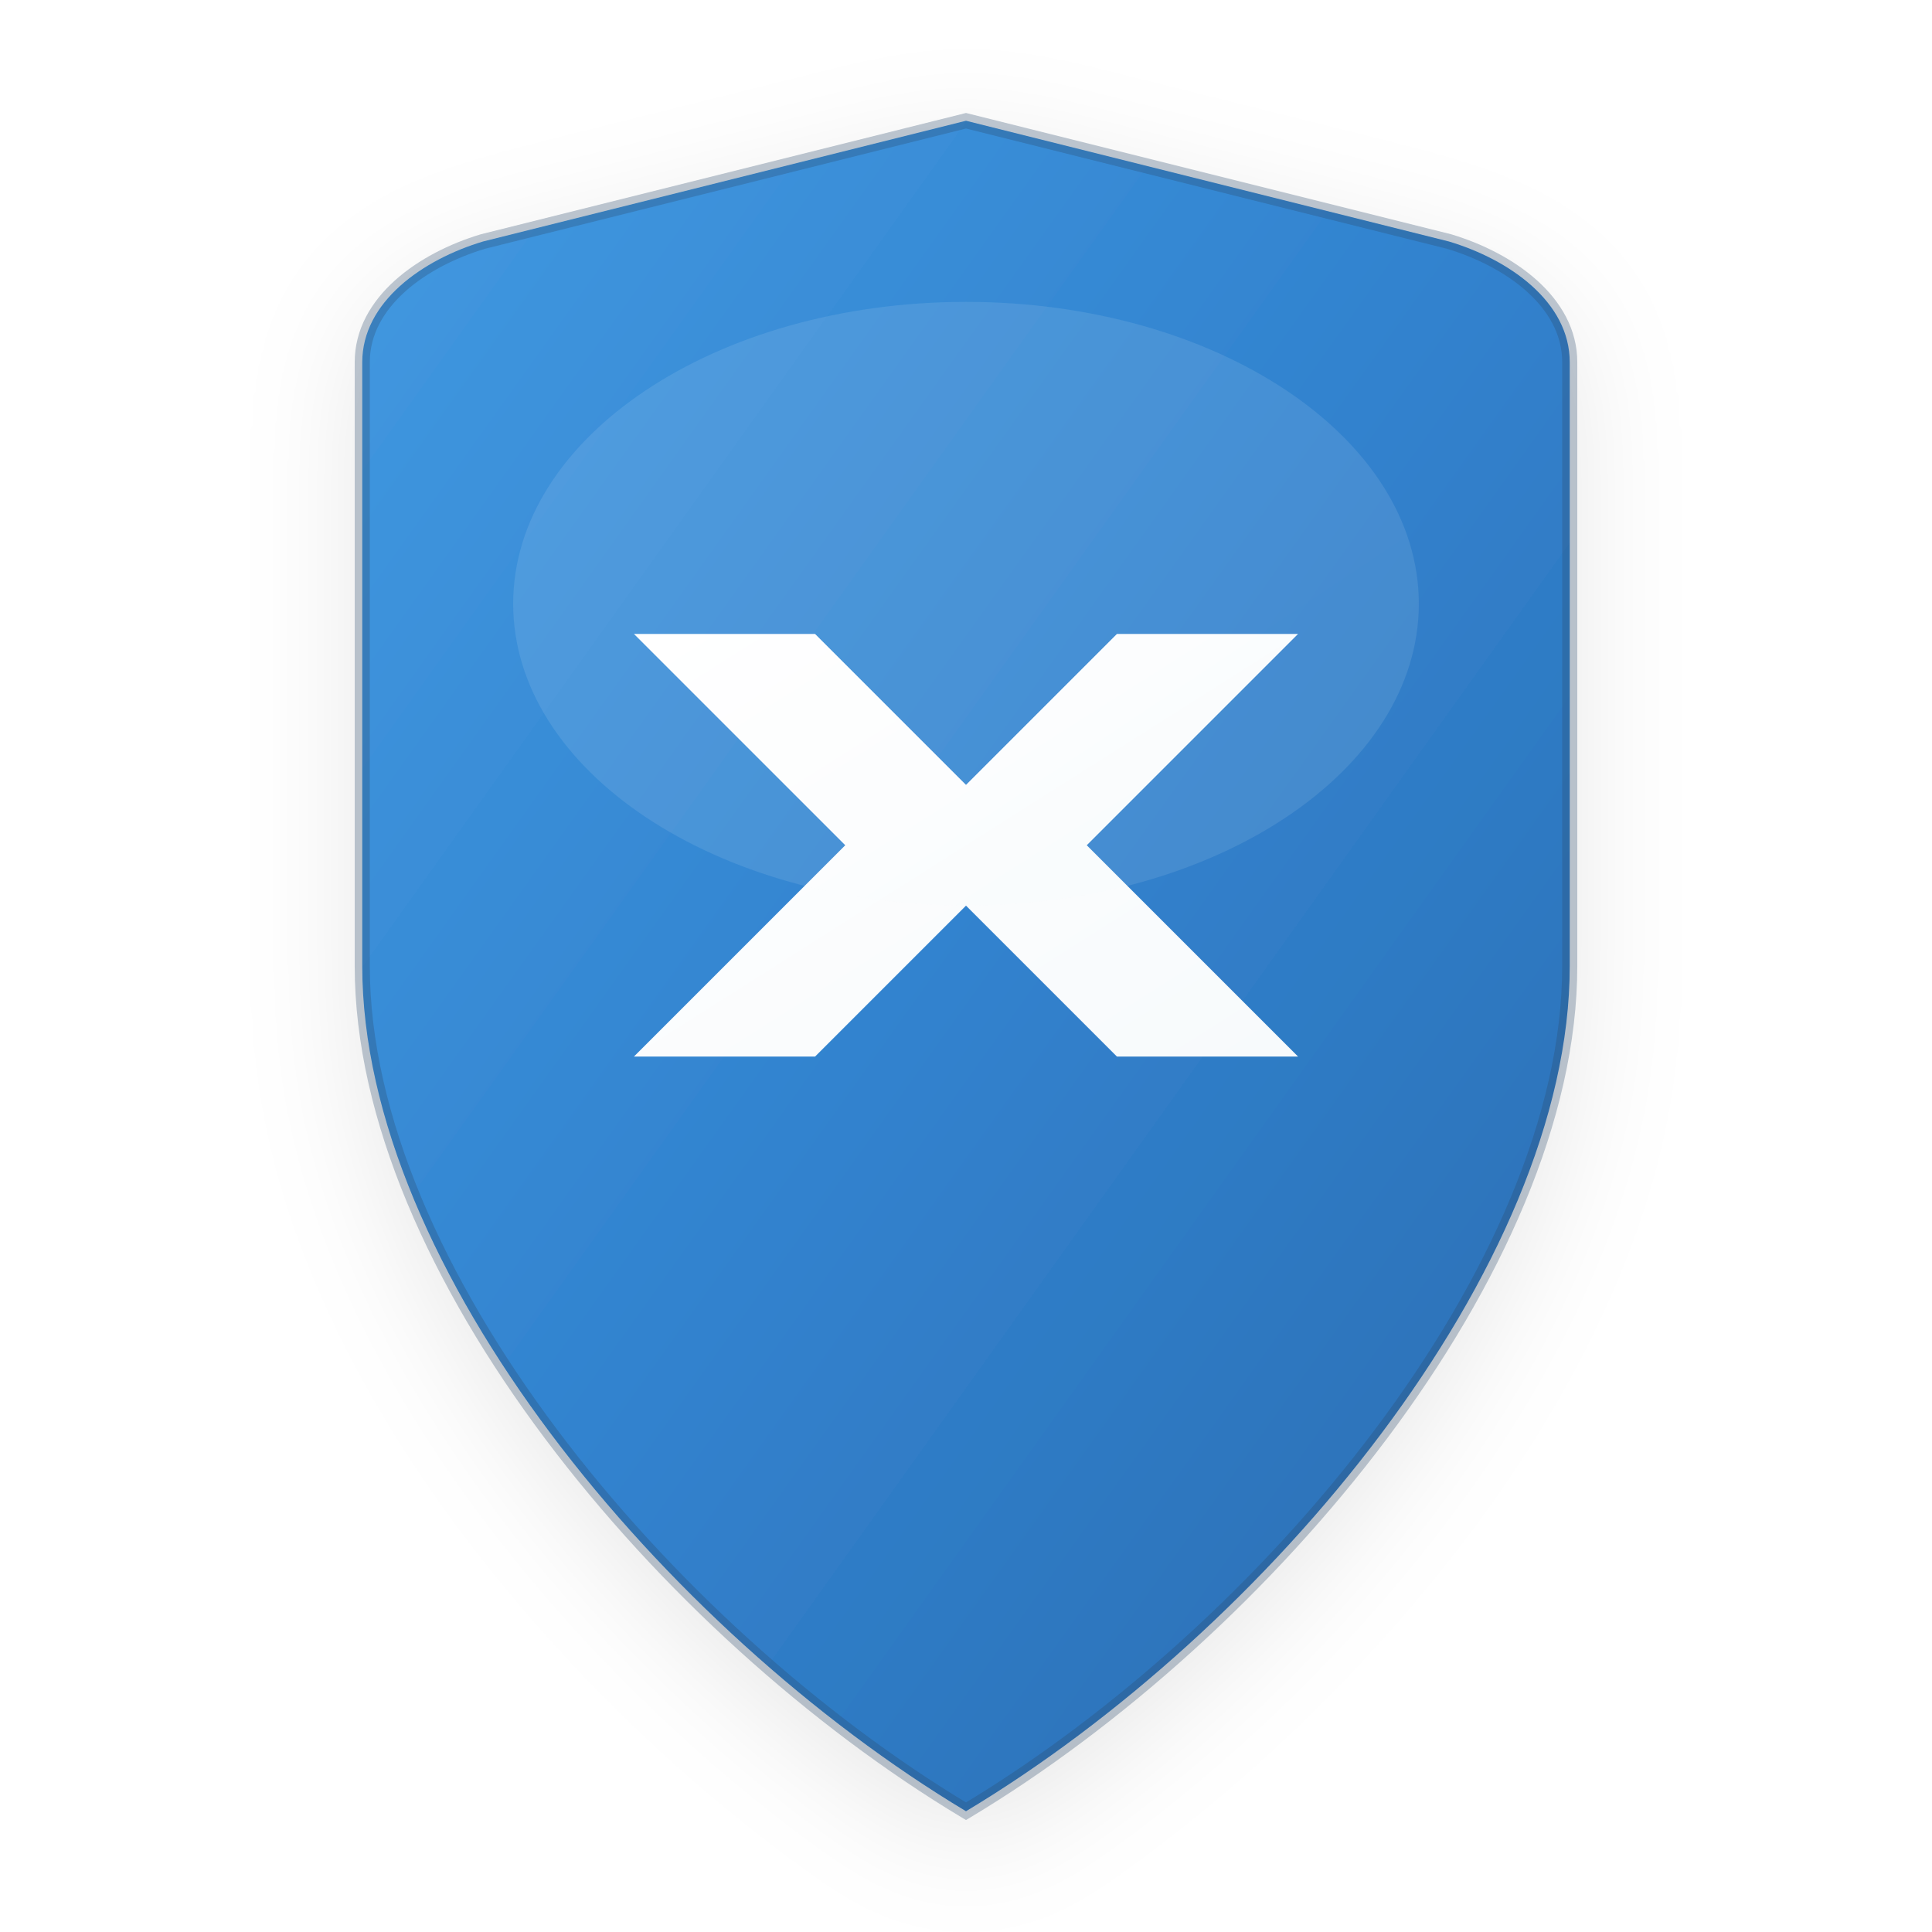
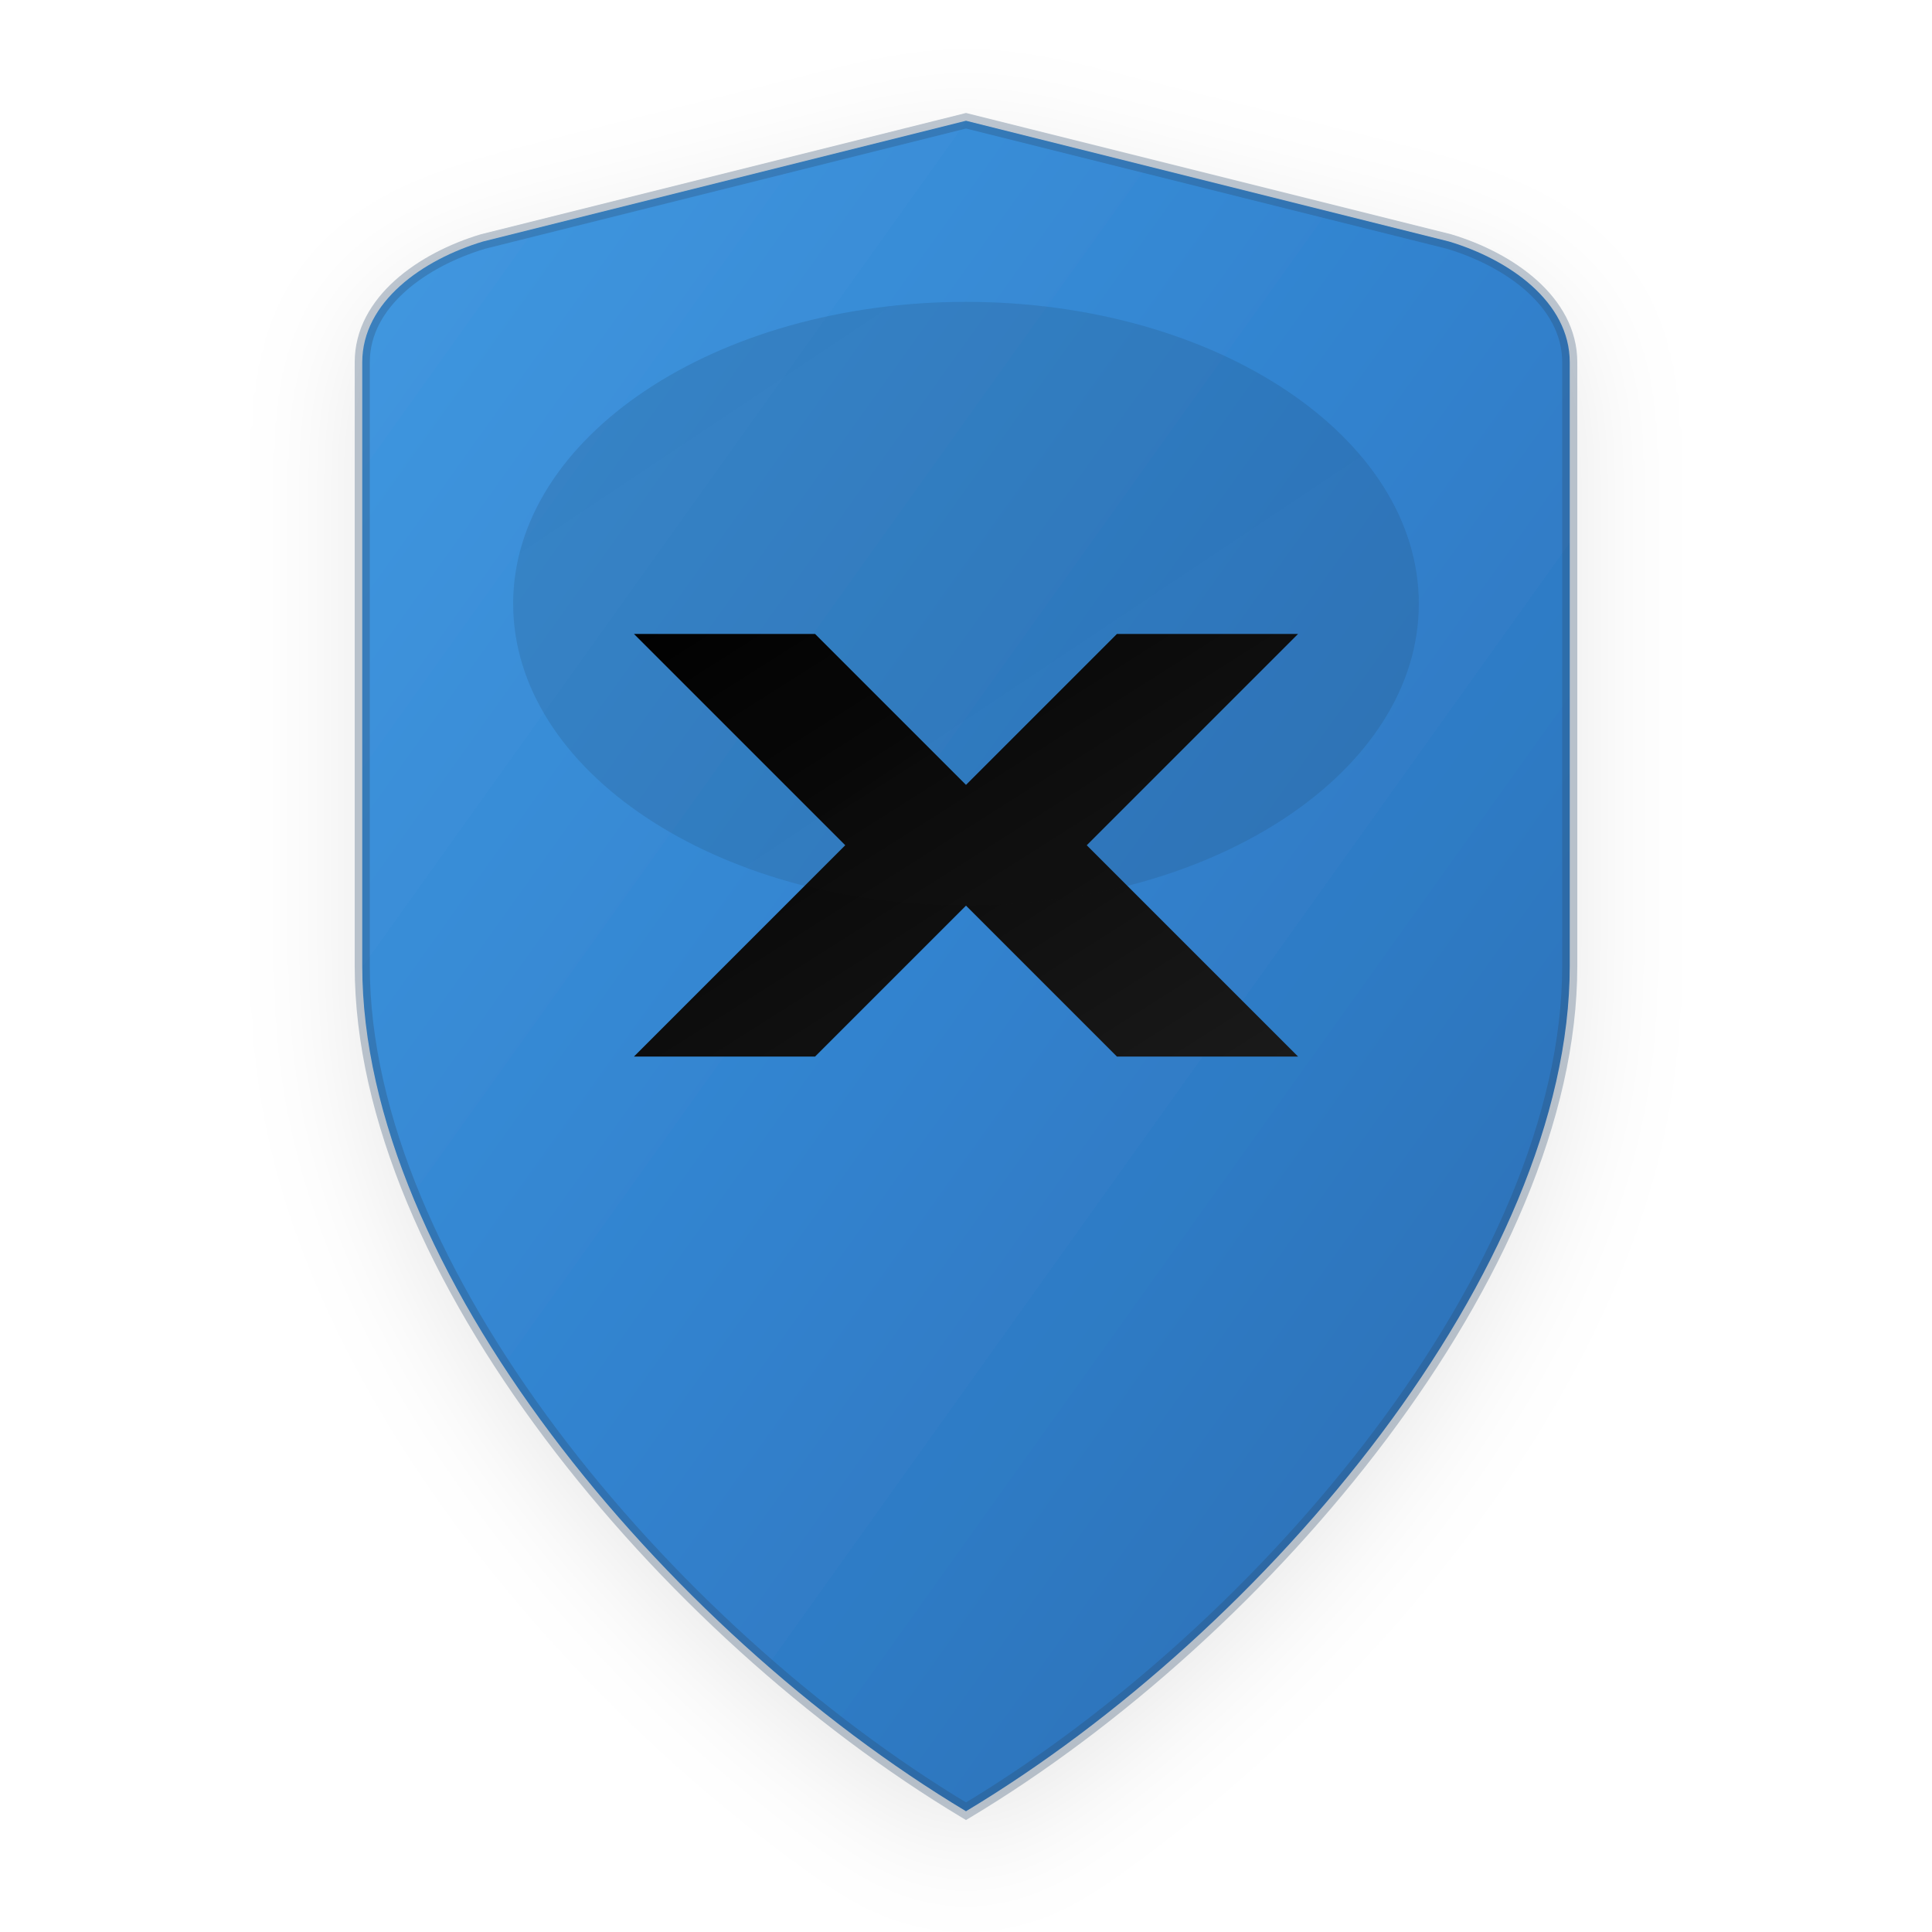
<svg xmlns="http://www.w3.org/2000/svg" width="128" height="128" viewBox="0 0 128 128">
  <defs>
    <linearGradient id="shieldGradient" x1="0%" y1="0%" x2="100%" y2="100%">
      <stop offset="0%" style="stop-color:#4299E1;stop-opacity:1" />
      <stop offset="50%" style="stop-color:#3182CE;stop-opacity:1" />
      <stop offset="100%" style="stop-color:#2B6CB0;stop-opacity:1" />
    </linearGradient>
    <linearGradient id="xGradient" x1="0%" y1="0%" x2="100%" y2="100%">
-       <stop offset="0%" style="stop-color:#FFFFFF;stop-opacity:1" />
-       <stop offset="100%" style="stop-color:#F7FAFC;stop-opacity:1" />
+       <stop offset="0%" style="stop-color:#000000;stop-opacity:1" />
+       <stop offset="100%" style="stop-color:#1A1A1A;stop-opacity:1" />
    </linearGradient>
    <filter id="shadow" x="-20%" y="-20%" width="140%" height="140%">
      <feDropShadow dx="0" dy="2" stdDeviation="4" flood-color="#000000" flood-opacity="0.1" />
    </filter>
  </defs>
  <path d="M64 8 L64 8 C64 8 48 12 32 16 C28 17.2 24 20 24 24 L24 64 C24 84 44 108 64 120 C84 108 104 84 104 64 L104 24 C104 20 100 17.2 96 16 C80 12 64 8 64 8 Z" fill="url(#shieldGradient)" filter="url(#shadow)" />
  <path d="M64 8 L64 8 C64 8 48 12 32 16 C28 17.2 24 20 24 24 L24 64 C24 84 44 108 64 120 C84 108 104 84 104 64 L104 24 C104 20 100 17.2 96 16 C80 12 64 8 64 8 Z" fill="none" stroke="#2A4A6B" stroke-width="1" opacity="0.3" />
  <g transform="translate(64, 64)">
    <path d="M -22 -22 L -10 -22 L 0 -12 L 10 -22 L 22 -22 L 8 -8 L 22 6 L 10 6 L 0 -4 L -10 6 L -22 6 L -8 -8 Z" fill="url(#xGradient)" />
  </g>
  <ellipse cx="64" cy="40" rx="30" ry="20" fill="url(#xGradient)" opacity="0.1" />
</svg>
